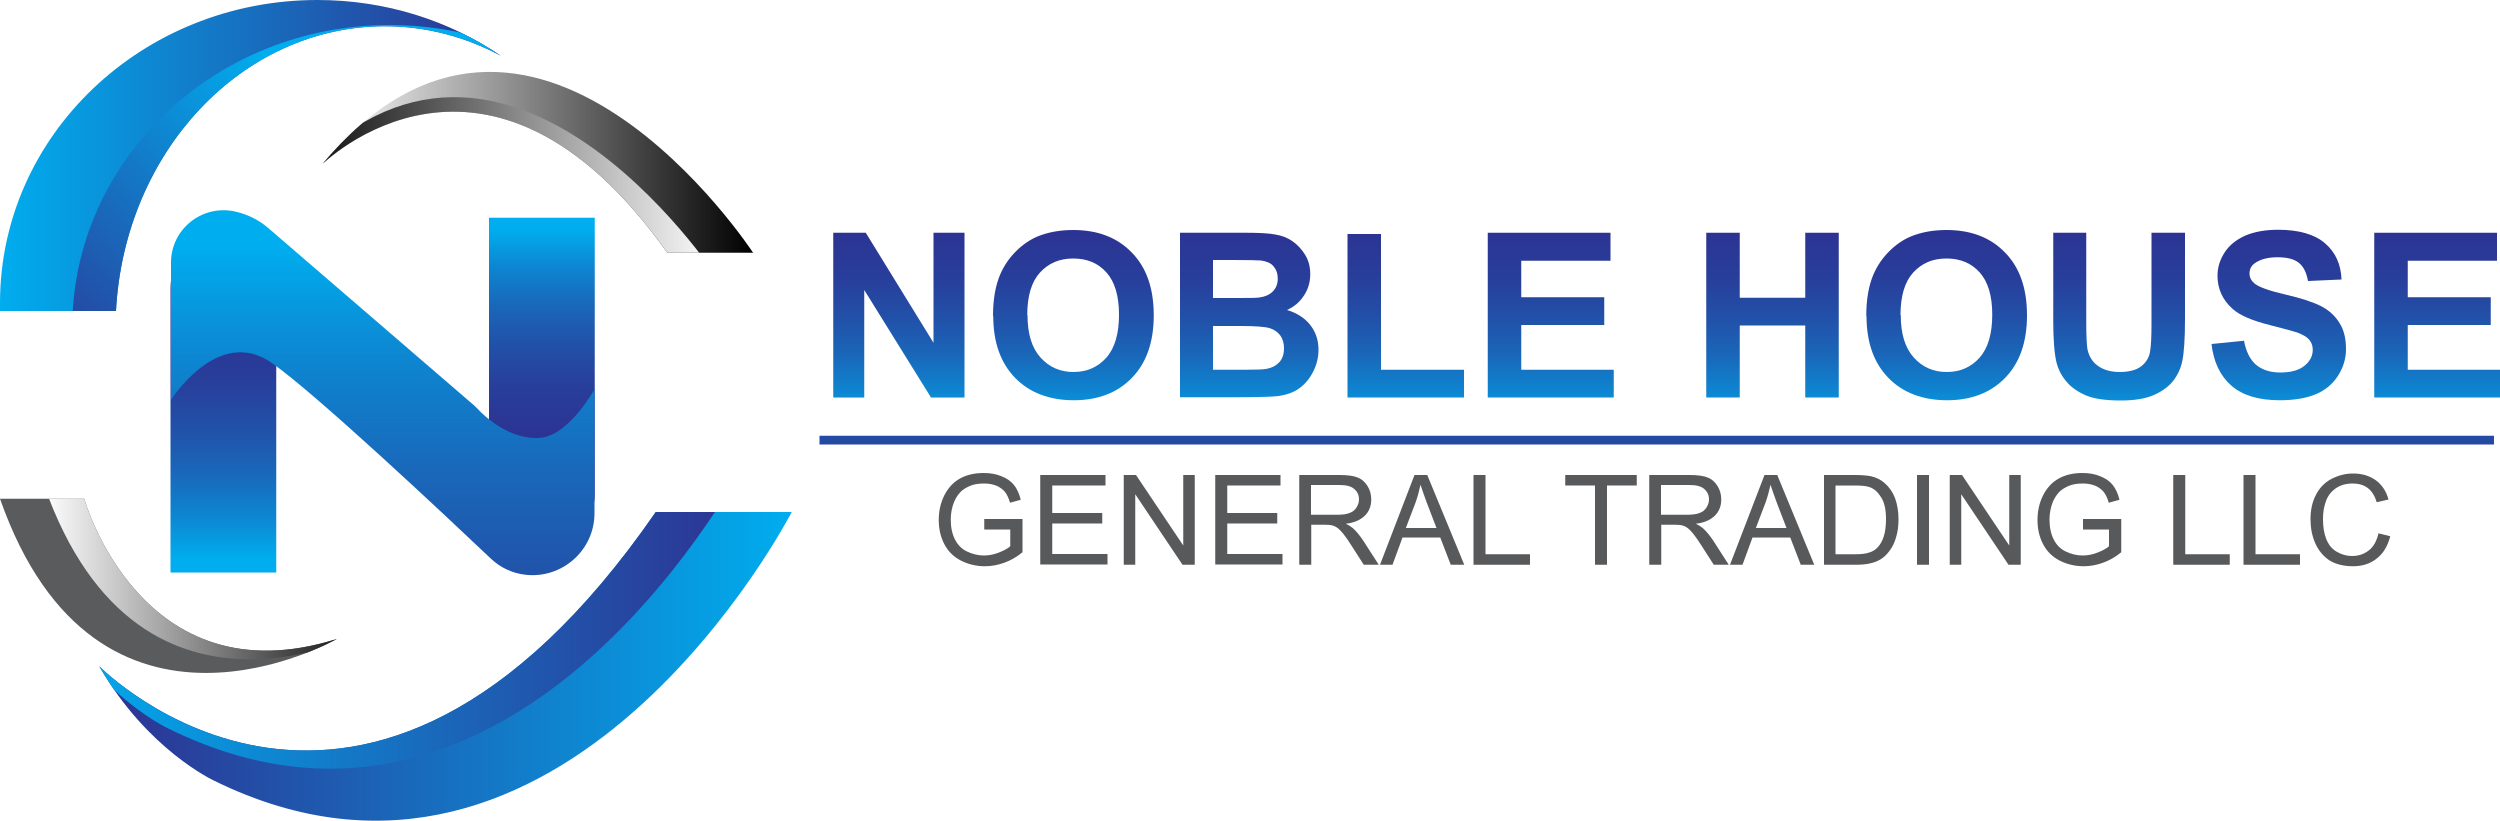
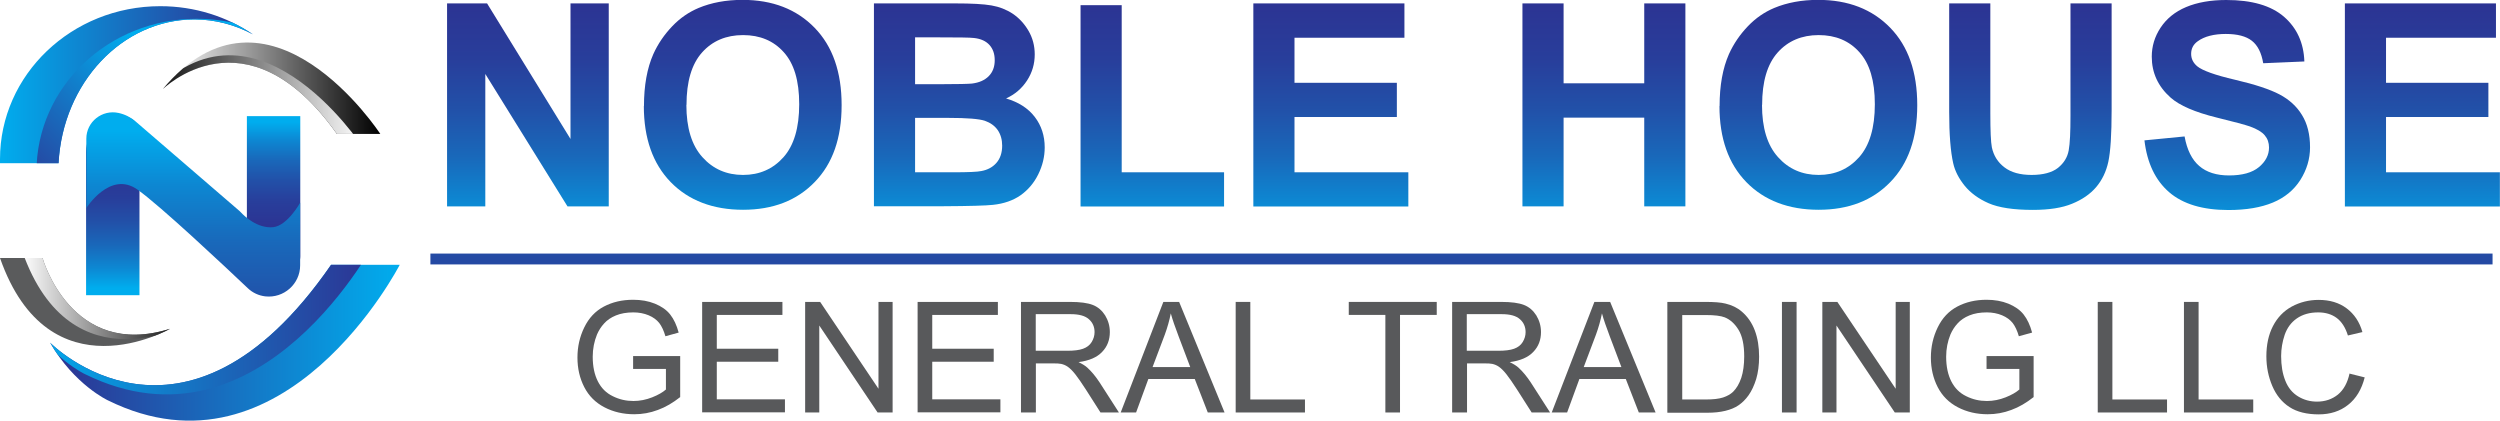
- <svg xmlns="http://www.w3.org/2000/svg" xmlns:xlink="http://www.w3.org/1999/xlink" id="a" viewBox="0 0 100 32.83">
+ <svg xmlns="http://www.w3.org/2000/svg" xmlns:xlink="http://www.w3.org/1999/xlink" id="a" viewBox="0 0 198.07 33.32">
  <defs>
    <style>.aa{clip-path:url(#i);}.ab{clip-path:url(#k);}.ac{fill:url(#w);}.ad{fill:url(#t);}.ae{clip-path:url(#f);}.af{fill:url(#d);}.ag{fill:url(#l);}.ah{fill:url(#h);}.ai{fill:url(#o);}.aj{fill:url(#j);}.ak{fill:none;}.al{fill:url(#g);}.am{fill:url(#z);}.an{fill:url(#q);}.ao{fill:url(#m);}.ap{fill:url(#e);}.aq{fill:url(#v);}.ar{fill:url(#x);}.as{fill:url(#p);}.at{fill:url(#y);}.au{fill:#58595b;}.av{fill:url(#b);}.aw{fill:url(#r);}.ax{fill:#5a5b5c;}.ay{fill:url(#n);}.az{fill:url(#u);}.ba{clip-path:url(#c);}.bb{fill:url(#s);}</style>
-     <linearGradient id="b" x1="2356.77" y1="6.22" x2="2376.82" y2="6.22" gradientTransform="translate(2376.82) rotate(-180) scale(1 -1)" gradientUnits="userSpaceOnUse">
+     <linearGradient id="b" x1="2356.77" y1="6.71" x2="2376.82" y2="6.71" gradientTransform="translate(2376.82) rotate(-180) scale(1 -1)" gradientUnits="userSpaceOnUse">
      <stop offset="0" stop-color="#2e3191" />
      <stop offset="1" stop-color="#00adee" />
    </linearGradient>
    <clipPath id="c">
-       <path class="av" d="M4.64,12.44H0C0,12.33,0,12.22,0,12.12,0,5.42,5.68,0,12.7,0c2.74,0,5.28.83,7.35,2.24-1.41-.76-2.99-1.19-4.65-1.19-5.73,0-10.42,5.03-10.76,11.38Z" />
+       <path class="av" d="M4.64,12.93H0C0,12.82,0,12.71,0,12.61,0,5.92,5.68.49,12.7.49c2.74,0,5.28.83,7.35,2.24-1.41-.76-2.99-1.19-4.65-1.19-5.73,0-10.42,5.03-10.76,11.38Z" />
    </clipPath>
-     <linearGradient id="d" x1="2374.42" y1="16.67" x2="2363.21" y2="5.09" xlink:href="#b" />
-     <linearGradient id="e" x1="2346.69" y1="6.5" x2="2363.95" y2="6.5" gradientTransform="translate(2376.82) rotate(-180) scale(1 -1)" gradientUnits="userSpaceOnUse">
+     <linearGradient id="d" x1="2374.42" y1="17.16" x2="2363.21" y2="5.58" xlink:href="#b" />
+     <linearGradient id="e" x1="2346.69" y1="6.99" x2="2363.95" y2="6.99" gradientTransform="translate(2376.82) rotate(-180) scale(1 -1)" gradientUnits="userSpaceOnUse">
      <stop offset="0" stop-color="#000" />
      <stop offset="1" stop-color="#fff" />
    </linearGradient>
    <clipPath id="f">
-       <path class="ap" d="M30.13,10.12S21.25-3.49,12.86,6.6c0,0,6.62-6.64,13.83,3.51h3.44Z" />
+       <path class="ap" d="M30.13,10.61S21.25-3,12.86,7.1c0,0,6.62-6.64,13.83,3.51h3.44Z" />
    </clipPath>
-     <linearGradient id="g" x1="2348.11" y1="7.51" x2="2365.38" y2="7.51" gradientTransform="translate(2376.82) rotate(-180) scale(1 -1)" gradientUnits="userSpaceOnUse">
+     <linearGradient id="g" x1="2348.11" y1="8" x2="2365.38" y2="8" gradientTransform="translate(2376.82) rotate(-180) scale(1 -1)" gradientUnits="userSpaceOnUse">
      <stop offset="0" stop-color="#fff" />
      <stop offset="1" stop-color="#000" />
    </linearGradient>
-     <linearGradient id="h" x1="3.97" y1="26.66" x2="31.67" y2="26.66" gradientTransform="matrix(1,0,0,1,0,0)" xlink:href="#b" />
+     <linearGradient id="h" x1="3.97" y1="27.15" x2="31.67" y2="27.15" gradientTransform="matrix(1,0,0,1,0,0)" xlink:href="#b" />
    <clipPath id="i">
-       <path class="ak" d="M26.23,20.48h5.44s-9.09,17.66-23.12,10.74c0,0-2.66-1.23-4.58-4.57,0,0,10.57,10.76,22.26-6.17Z" />
+       <path class="ak" d="M26.23,20.98h5.44s-9.09,17.66-23.12,10.74c0,0-2.66-1.23-4.58-4.57,0,0,10.57,10.76,22.26-6.17Z" />
    </clipPath>
-     <linearGradient id="j" x1="2.16" y1="24.58" x2="29.86" y2="24.58" gradientUnits="userSpaceOnUse">
+     <linearGradient id="j" x1="2.16" y1="25.07" x2="29.86" y2="25.07" gradientUnits="userSpaceOnUse">
      <stop offset="0" stop-color="#00adee" />
      <stop offset="1" stop-color="#2e3191" />
    </linearGradient>
    <clipPath id="k">
-       <path class="ax" d="M0,19.95h3.37s2.26,8.07,10.1,5.61C13.47,25.56,3.89,31.05,0,19.95Z" />
+       <path class="ax" d="M0,20.44h3.37s2.26,8.07,10.1,5.61C13.47,26.05,3.89,31.55,0,20.44Z" />
    </clipPath>
-     <linearGradient id="l" x1="1.76" y1="22.89" x2="15.23" y2="22.89" gradientTransform="matrix(1,0,0,1,0,0)" xlink:href="#g" />
-     <linearGradient id="m" x1="8.95" y1="22.35" x2="8.95" y2="10.62" gradientUnits="userSpaceOnUse">
+     <linearGradient id="l" x1="1.76" y1="23.38" x2="15.23" y2="23.38" gradientTransform="matrix(1,0,0,1,0,0)" xlink:href="#g" />
+     <linearGradient id="m" x1="8.95" y1="22.84" x2="8.95" y2="11.11" gradientUnits="userSpaceOnUse">
      <stop offset="0" stop-color="#00adee" />
      <stop offset=".14" stop-color="#0d87d2" />
      <stop offset=".29" stop-color="#1968ba" />
      <stop offset=".45" stop-color="#2250a8" />
      <stop offset=".61" stop-color="#283e9b" />
      <stop offset=".79" stop-color="#2c3493" />
      <stop offset="1" stop-color="#2e3191" />
    </linearGradient>
-     <linearGradient id="n" x1="2505.27" y1="-75.94" x2="2505.27" y2="-86.25" gradientTransform="translate(-2483.61 96.65)" xlink:href="#m" />
-     <linearGradient id="o" x1="15.3" y1="9.88" x2="15.3" y2="40.57" xlink:href="#m" />
-     <linearGradient id="p" x1="35.95" y1="17.13" x2="35.95" y2="7.26" xlink:href="#m" />
-     <linearGradient id="q" x1="42.93" y1="17.13" x2="42.93" y2="7.26" xlink:href="#m" />
-     <linearGradient id="r" x1="49.96" y1="17.13" x2="49.96" y2="7.26" xlink:href="#m" />
-     <linearGradient id="s" x1="56.23" y1="17.13" x2="56.23" y2="7.26" xlink:href="#m" />
-     <linearGradient id="t" x1="62.03" y1="17.13" x2="62.03" y2="7.26" xlink:href="#m" />
-     <linearGradient id="u" x1="70.9" y1="17.13" x2="70.9" y2="7.26" xlink:href="#m" />
-     <linearGradient id="v" x1="77.87" y1="17.13" x2="77.87" y2="7.26" xlink:href="#m" />
-     <linearGradient id="w" x1="84.75" y1="17.13" x2="84.75" y2="7.26" xlink:href="#m" />
-     <linearGradient id="x" x1="91.15" y1="17.13" x2="91.15" y2="7.26" xlink:href="#m" />
-     <linearGradient id="y" x1="97.48" y1="17.13" x2="97.48" y2="7.26" xlink:href="#m" />
-     <linearGradient id="z" x1="66.27" y1="10.53" x2="66.27" y2="24.54" xlink:href="#m" />
+     <linearGradient id="n" x1="2505.27" y1="-75.45" x2="2505.27" y2="-85.76" gradientTransform="translate(-2483.61 96.65)" xlink:href="#m" />
+     <linearGradient id="o" x1="15.3" y1="10.37" x2="15.3" y2="41.06" xlink:href="#m" />
+     <linearGradient id="p" x1="41.83" y1="19.35" x2="41.83" y2="-4.72" xlink:href="#m" />
+     <linearGradient id="q" x1="58.85" y1="19.35" x2="58.85" y2="-4.72" xlink:href="#m" />
+     <linearGradient id="r" x1="76" y1="19.35" x2="76" y2="-4.72" xlink:href="#m" />
+     <linearGradient id="s" x1="91.29" y1="19.35" x2="91.29" y2="-4.72" xlink:href="#m" />
+     <linearGradient id="t" x1="105.44" y1="19.35" x2="105.44" y2="-4.72" xlink:href="#m" />
+     <linearGradient id="u" x1="127.08" y1="19.35" x2="127.08" y2="-4.72" xlink:href="#m" />
+     <linearGradient id="v" x1="144.07" y1="19.35" x2="144.07" y2="-4.72" xlink:href="#m" />
+     <linearGradient id="w" x1="160.86" y1="19.35" x2="160.86" y2="-4.72" xlink:href="#m" />
+     <linearGradient id="x" x1="176.48" y1="19.35" x2="176.48" y2="-4.72" xlink:href="#m" />
+     <linearGradient id="y" x1="191.92" y1="19.35" x2="191.92" y2="-4.72" xlink:href="#m" />
+     <linearGradient id="z" x1="115.79" y1="3.25" x2="115.79" y2="37.43" xlink:href="#m" />
  </defs>
-   <path class="av" d="M4.64,12.44H0C0,12.33,0,12.22,0,12.12,0,5.42,5.68,0,12.7,0c2.74,0,5.28.83,7.35,2.24-1.41-.76-2.99-1.19-4.65-1.19-5.73,0-10.42,5.03-10.76,11.38Z" />
+   <path class="av" d="M4.64,12.93H0C0,12.82,0,12.71,0,12.61,0,5.92,5.68.49,12.7.49c2.74,0,5.28.83,7.35,2.24-1.41-.76-2.99-1.19-4.65-1.19-5.73,0-10.42,5.03-10.76,11.38Z" />
  <g class="ba">
-     <path class="af" d="M7.52,13.44H2.89c0-.11,0-.21,0-.32,0-6.69,5.68-12.12,12.7-12.12,2.74,0,5.28.83,7.35,2.24-1.41-.76-2.99-1.19-4.65-1.19-5.73,0-10.42,5.03-10.76,11.38Z" />
+     <path class="af" d="M7.52,13.93H2.89c0-.11,0-.21,0-.32,0-6.69,5.68-12.12,12.7-12.12,2.74,0,5.28.83,7.35,2.24-1.41-.76-2.99-1.19-4.65-1.19-5.73,0-10.42,5.03-10.76,11.38Z" />
  </g>
-   <path class="ap" d="M30.13,10.12S21.25-3.49,12.86,6.6c0,0,6.62-6.64,13.83,3.51h3.44Z" />
+   <path class="ap" d="M30.13,10.61S21.25-3,12.86,7.1c0,0,6.62-6.64,13.83,3.51h3.44Z" />
  <g class="ae">
-     <path class="al" d="M28.71,11.13S19.83-2.48,11.44,7.61c0,0,6.62-6.64,13.83,3.51h3.44Z" />
+     <path class="al" d="M28.71,11.62S19.83-1.99,11.44,8.11c0,0,6.62-6.64,13.83,3.51h3.44Z" />
  </g>
-   <path class="ah" d="M26.23,20.48h5.44s-9.09,17.66-23.12,10.74c0,0-2.66-1.23-4.58-4.57,0,0,10.57,10.76,22.26-6.17Z" />
+   <path class="ah" d="M26.23,20.98h5.44s-9.09,17.66-23.12,10.74c0,0-2.66-1.23-4.58-4.57,0,0,10.57,10.76,22.26-6.17Z" />
  <g class="aa">
-     <path class="aj" d="M24.41,18.4h5.44s-9.09,17.66-23.12,10.74c0,0-2.66-1.23-4.58-4.57,0,0,10.57,10.76,22.26-6.17Z" />
+     <path class="aj" d="M24.41,18.9h5.44s-9.09,17.66-23.12,10.74c0,0-2.66-1.23-4.58-4.57,0,0,10.57,10.76,22.26-6.17Z" />
  </g>
-   <path class="ax" d="M0,19.95h3.37s2.26,8.07,10.1,5.61C13.47,25.56,3.89,31.05,0,19.95Z" />
+   <path class="ax" d="M0,20.44h3.37s2.26,8.07,10.1,5.61C13.47,26.05,3.89,31.55,0,20.44Z" />
  <g class="ab">
-     <path class="ag" d="M1.76,19.4h3.37s2.26,8.07,10.1,5.61c0,0-9.58,5.5-13.47-5.61Z" />
+     <path class="ag" d="M1.76,19.9h3.37s2.26,8.07,10.1,5.61c0,0-9.58,5.5-13.47-5.61Z" />
  </g>
-   <path class="ao" d="M9.68,8.71h0c.76,0,1.37.62,1.37,1.37v12.82h-4.23v-11.34c0-1.57,1.28-2.85,2.85-2.85Z" />
-   <path class="ay" d="M20.92,8.71h1.48c.76,0,1.37.62,1.37,1.37v11.11h-4.23v-11.11c0-.76.62-1.37,1.37-1.37Z" transform="translate(43.33 29.9) rotate(180)" />
-   <path class="ai" d="M6.83,16.01s1.89-3.02,4.06-1.48c1.8,1.27,7.01,6.17,8.75,7.82.38.36.86.58,1.37.64h0c1.47.17,2.77-.98,2.77-2.46v-.24s0-4.72,0-4.72c0,0-1,1.82-2.14,1.94-1.24.12-2.28-.88-2.52-1.14-.05-.05-.09-.09-.14-.14l-8.24-7.1c-.38-.33-.84-.56-1.34-.67h0c-1.31-.29-2.56.7-2.56,2.04v5.53Z" />
-   <path class="as" d="M33.33,15.9v-6.59h1.3l2.71,4.4v-4.4h1.24v6.59h-1.34l-2.67-4.3v4.3h-1.24Z" />
-   <path class="an" d="M39.72,12.64c0-.67.1-1.24.3-1.69.15-.34.36-.64.62-.9s.55-.46.86-.59c.41-.17.89-.26,1.43-.26.98,0,1.76.3,2.34.9.59.6.88,1.44.88,2.51s-.29,1.9-.87,2.5c-.58.6-1.36.9-2.33.9s-1.77-.3-2.35-.9c-.58-.6-.87-1.42-.87-2.47ZM41.1,12.6c0,.75.17,1.31.52,1.7.35.39.79.58,1.32.58s.97-.19,1.31-.57c.34-.38.51-.96.51-1.72s-.17-1.32-.5-1.69c-.33-.37-.77-.56-1.33-.56s-.99.19-1.33.56-.51.94-.51,1.7Z" />
-   <path class="aw" d="M47.19,9.31h2.65c.52,0,.91.02,1.17.07.26.04.49.13.69.27.2.14.37.32.51.55s.2.49.2.77c0,.31-.08.59-.25.85-.17.26-.39.45-.68.58.4.12.71.32.93.6.22.28.33.61.33.99,0,.3-.07.59-.21.87-.14.28-.33.51-.57.68-.24.17-.54.27-.9.31-.22.02-.76.04-1.61.04h-2.25v-6.59ZM48.52,10.4v1.52h.88c.52,0,.84,0,.97-.02.23-.03.41-.11.54-.24.13-.13.2-.3.2-.51s-.06-.37-.17-.5c-.11-.13-.28-.2-.5-.23-.13-.01-.51-.02-1.14-.02h-.77ZM48.52,13.03v1.76h1.24c.48,0,.79-.01.92-.04.2-.04.36-.12.49-.26s.19-.33.19-.56c0-.2-.05-.37-.14-.5-.1-.14-.24-.24-.42-.3-.18-.06-.58-.09-1.19-.09h-1.08Z" />
-   <path class="bb" d="M53.9,15.9v-6.54h1.34v5.43h3.32v1.11h-4.66Z" />
-   <path class="ad" d="M59.51,15.9v-6.59h4.91v1.12h-3.57v1.46h3.32v1.11h-3.32v1.79h3.7v1.11h-5.03Z" />
-   <path class="az" d="M68.25,15.9v-6.59h1.34v2.6h2.62v-2.6h1.34v6.59h-1.34v-2.88h-2.62v2.88h-1.34Z" />
-   <path class="aq" d="M74.65,12.64c0-.67.1-1.24.3-1.69.15-.34.36-.64.62-.9s.55-.46.86-.59c.41-.17.89-.26,1.43-.26.98,0,1.76.3,2.34.9.59.6.88,1.44.88,2.51s-.29,1.9-.87,2.5c-.58.6-1.36.9-2.33.9s-1.77-.3-2.35-.9c-.58-.6-.87-1.42-.87-2.47ZM76.03,12.6c0,.75.17,1.31.52,1.7.35.39.79.58,1.32.58s.97-.19,1.31-.57c.34-.38.51-.96.51-1.72s-.17-1.32-.5-1.69c-.33-.37-.77-.56-1.33-.56s-.99.19-1.33.56-.51.94-.51,1.7Z" />
-   <path class="ac" d="M82.11,9.31h1.34v3.57c0,.57.02.93.05,1.1.06.27.19.49.41.65.22.16.51.25.88.25s.67-.08.86-.23c.19-.15.31-.34.35-.57.04-.22.06-.6.06-1.12v-3.65h1.34v3.46c0,.79-.04,1.35-.11,1.68s-.21.6-.4.83c-.19.22-.45.4-.78.54-.32.13-.75.2-1.27.2-.63,0-1.11-.07-1.44-.22-.33-.15-.58-.33-.77-.57-.19-.23-.31-.48-.37-.73-.09-.38-.13-.94-.13-1.67v-3.52Z" />
-   <path class="ar" d="M88.46,13.76l1.3-.13c.08.43.24.75.48.96.24.2.56.31.97.31.43,0,.75-.09.97-.27.22-.18.33-.39.33-.64,0-.16-.05-.29-.14-.4-.09-.11-.25-.2-.48-.29-.16-.05-.51-.15-1.07-.29-.72-.18-1.22-.39-1.51-.65-.41-.36-.61-.81-.61-1.33,0-.34.1-.65.29-.94s.47-.51.83-.67c.36-.15.79-.23,1.3-.23.83,0,1.46.18,1.88.54.42.36.64.85.66,1.45l-1.34.06c-.06-.34-.18-.58-.37-.73-.19-.15-.47-.22-.85-.22s-.69.08-.91.24c-.14.1-.21.24-.21.41,0,.16.07.29.2.4.17.14.58.29,1.23.44.65.15,1.13.31,1.44.47.31.16.56.39.73.67.18.28.26.63.26,1.05,0,.38-.11.73-.32,1.06-.21.33-.51.58-.89.74s-.87.24-1.44.24c-.84,0-1.48-.19-1.93-.58s-.72-.95-.8-1.68Z" />
-   <path class="at" d="M94.97,15.9v-6.59h4.91v1.12h-3.57v1.46h3.32v1.11h-3.32v1.79h3.7v1.11h-5.03Z" />
-   <path class="au" d="M39.37,21.18v-.42h1.53s0,1.33,0,1.33c-.23.19-.48.33-.73.42-.25.09-.51.14-.77.14-.35,0-.68-.08-.97-.23-.29-.15-.51-.37-.66-.66-.15-.29-.22-.61-.22-.96s.07-.68.22-.98c.15-.3.36-.53.63-.68s.59-.22.95-.22c.26,0,.5.04.71.13.21.08.38.2.5.35s.21.35.27.59l-.43.12c-.05-.18-.12-.33-.2-.43-.08-.1-.2-.19-.34-.25-.15-.06-.31-.09-.5-.09-.22,0-.41.03-.57.1-.16.07-.29.15-.39.26-.1.11-.17.23-.23.36-.09.22-.14.46-.14.72,0,.32.06.59.17.8.11.22.27.38.48.48.21.1.44.16.67.16.21,0,.41-.04.61-.12s.35-.16.45-.25v-.67h-1.06Z" />
-   <path class="au" d="M41.61,22.59v-3.59h2.61v.42h-2.13v1.1h2v.42h-2v1.22h2.21v.42h-2.69Z" />
-   <path class="au" d="M44.95,22.59v-3.59h.49l1.89,2.82v-2.82h.46v3.59h-.49l-1.89-2.82v2.82h-.46Z" />
-   <path class="au" d="M48.61,22.59v-3.59h2.61v.42h-2.13v1.1h2v.42h-2v1.22h2.21v.42h-2.69Z" />
-   <path class="au" d="M51.97,22.59v-3.59h1.6c.32,0,.57.03.73.1.17.06.3.18.4.34.1.16.15.34.15.54,0,.25-.08.47-.25.64-.17.17-.42.29-.77.33.13.06.22.12.29.18.14.13.27.29.4.48l.63.98h-.6l-.48-.75c-.14-.22-.25-.38-.34-.49-.09-.11-.17-.19-.24-.24s-.14-.08-.22-.1c-.05-.01-.14-.02-.27-.02h-.55v1.6h-.48ZM52.44,20.59h1.03c.22,0,.39-.02.51-.07.12-.04.22-.12.28-.22s.1-.21.1-.32c0-.17-.06-.31-.19-.42-.12-.11-.32-.16-.59-.16h-1.14v1.19Z" />
-   <path class="au" d="M55.2,22.59l1.38-3.59h.51l1.48,3.59h-.54l-.42-1.09h-1.51l-.4,1.09h-.51ZM56.24,21.12h1.22l-.38-.99c-.11-.3-.2-.55-.26-.74-.05.23-.11.46-.19.69l-.4,1.05Z" />
-   <path class="au" d="M58.94,22.59v-3.59h.48v3.17h1.78v.42h-2.25Z" />
-   <path class="au" d="M63.8,22.59v-3.17h-1.19v-.42h2.86v.42h-1.19v3.17h-.48Z" />
-   <path class="au" d="M65.97,22.59v-3.59h1.6c.32,0,.57.03.73.1.17.06.3.18.4.34.1.16.15.34.15.54,0,.25-.08.47-.25.64-.17.17-.42.29-.77.33.13.06.22.12.29.18.14.13.27.29.4.48l.63.98h-.6l-.48-.75c-.14-.22-.25-.38-.34-.49-.09-.11-.17-.19-.24-.24s-.14-.08-.22-.1c-.05-.01-.14-.02-.27-.02h-.55v1.6h-.48ZM66.44,20.59h1.03c.22,0,.39-.02.51-.07.12-.04.22-.12.28-.22s.1-.21.1-.32c0-.17-.06-.31-.19-.42-.12-.11-.32-.16-.59-.16h-1.14v1.19Z" />
-   <path class="au" d="M69.2,22.59l1.38-3.59h.51l1.48,3.59h-.54l-.42-1.09h-1.51l-.4,1.09h-.51ZM70.24,21.12h1.22l-.38-.99c-.11-.3-.2-.55-.26-.74-.05.23-.11.46-.19.69l-.4,1.05Z" />
-   <path class="au" d="M72.96,22.59v-3.59h1.24c.28,0,.49.02.64.05.21.05.38.13.53.26.19.16.33.36.43.61.09.25.14.53.14.85,0,.27-.03.51-.1.73-.06.21-.15.39-.25.52-.1.14-.21.25-.33.33s-.26.14-.43.18c-.17.04-.36.06-.58.06h-1.3ZM73.44,22.17h.77c.24,0,.42-.02.56-.07.14-.04.24-.11.32-.19.11-.11.2-.26.26-.45.06-.19.09-.42.09-.69,0-.38-.06-.66-.19-.87s-.27-.34-.45-.41c-.13-.05-.33-.07-.62-.07h-.76v2.74Z" />
-   <path class="au" d="M76.68,22.59v-3.59h.48v3.59h-.48Z" />
-   <path class="au" d="M77.99,22.59v-3.59h.49l1.89,2.82v-2.82h.46v3.59h-.49l-1.89-2.82v2.82h-.46Z" />
-   <path class="au" d="M83.32,21.18v-.42h1.53s0,1.33,0,1.33c-.23.19-.48.33-.73.42-.25.09-.51.14-.77.14-.35,0-.68-.08-.97-.23-.29-.15-.51-.37-.66-.66-.15-.29-.22-.61-.22-.96s.07-.68.22-.98c.15-.3.36-.53.63-.68s.59-.22.95-.22c.26,0,.5.04.71.13.21.08.38.2.5.35s.21.35.27.59l-.43.12c-.05-.18-.12-.33-.2-.43-.08-.1-.2-.19-.34-.25-.15-.06-.31-.09-.5-.09-.22,0-.41.03-.57.1-.16.07-.29.15-.39.26-.1.11-.17.23-.23.36-.09.22-.14.46-.14.72,0,.32.06.59.17.8.11.22.27.38.48.48.21.1.44.16.67.16.21,0,.41-.04.61-.12s.35-.16.45-.25v-.67h-1.06Z" />
-   <path class="au" d="M86.93,22.59v-3.59h.48v3.17h1.78v.42h-2.25Z" />
-   <path class="au" d="M89.74,22.59v-3.59h.48v3.17h1.78v.42h-2.25Z" />
-   <path class="au" d="M95.13,21.33l.48.12c-.1.39-.28.69-.54.89-.26.21-.58.31-.95.31s-.7-.08-.95-.24c-.24-.16-.43-.39-.56-.68-.13-.3-.19-.62-.19-.96,0-.37.07-.7.22-.98.14-.28.35-.49.61-.63.27-.14.56-.22.87-.22.36,0,.66.09.91.27.25.18.42.44.51.77l-.47.11c-.08-.26-.2-.45-.36-.57-.16-.12-.36-.18-.6-.18-.28,0-.51.07-.69.2s-.32.31-.39.53c-.08.22-.11.45-.11.69,0,.31.04.57.13.8.09.23.23.4.42.51.19.11.39.17.61.17.27,0,.49-.08.68-.23.19-.15.31-.38.38-.68Z" />
-   <rect class="am" x="32.78" y="17.43" width="66.98" height=".35" />
+   <path class="ao" d="M9.68,9.2h0c.76,0,1.37.62,1.37,1.37v12.82h-4.23v-11.34c0-1.57,1.28-2.85,2.85-2.85Z" />
+   <path class="ay" d="M20.92,9.2h1.48c.76,0,1.37.62,1.37,1.37v11.11h-4.23v-11.11c0-.76.62-1.37,1.37-1.37Z" transform="translate(43.33 30.88) rotate(180)" />
+   <path class="ai" d="M6.83,16.5s1.89-3.02,4.06-1.48c1.8,1.27,7.01,6.17,8.75,7.82.38.36.86.58,1.37.64h0c1.47.17,2.77-.98,2.77-2.46v-.24s0-4.72,0-4.72c0,0-1,1.82-2.14,1.94-1.24.12-2.28-.88-2.52-1.14-.05-.05-.09-.09-.14-.14l-8.24-7.1c-.38-.33-.84-.56-1.34-.67h0c-1.31-.29-2.56.7-2.56,2.04v5.53Z" />
+   <path class="as" d="M35.42,16.36V.27h3.17l6.61,10.74V.27h3.03v16.08h-3.27l-6.51-10.49v10.49h-3.03Z" />
+   <path class="an" d="M51.02,8.41c0-1.64.25-3.01.74-4.12.37-.82.87-1.55,1.5-2.21s1.33-1.13,2.09-1.45c1.01-.42,2.17-.64,3.48-.64,2.38,0,4.28.74,5.71,2.21,1.43,1.47,2.14,3.51,2.14,6.13s-.71,4.63-2.13,6.09c-1.42,1.47-3.31,2.2-5.68,2.2s-4.31-.73-5.73-2.19c-1.42-1.46-2.13-3.47-2.13-6.03ZM54.38,8.31c0,1.82.42,3.2,1.27,4.14.84.94,1.92,1.41,3.22,1.41s2.37-.47,3.2-1.4c.83-.93,1.25-2.33,1.25-4.2s-.41-3.22-1.22-4.12c-.81-.91-1.89-1.36-3.23-1.36s-2.43.46-3.25,1.38-1.23,2.3-1.23,4.15Z" />
+   <path class="aw" d="M69.24.27h6.45c1.28,0,2.23.05,2.86.16.63.11,1.19.33,1.69.66.5.34.91.78,1.24,1.34s.5,1.19.5,1.88c0,.75-.2,1.44-.61,2.07-.41.63-.96,1.1-1.66,1.42.98.29,1.74.77,2.27,1.46.53.69.79,1.5.79,2.42,0,.73-.17,1.44-.51,2.13-.34.69-.81,1.24-1.4,1.66-.59.41-1.32.67-2.19.76-.54.06-1.85.1-3.93.11h-5.5V.27ZM72.5,2.95v3.72h2.14c1.27,0,2.06-.02,2.37-.05.56-.07,1-.26,1.32-.58.32-.32.48-.74.48-1.26s-.14-.9-.41-1.21c-.28-.31-.68-.5-1.23-.56-.32-.04-1.25-.05-2.79-.05h-1.87ZM72.5,9.35v4.3h3.02c1.17,0,1.92-.03,2.24-.1.48-.09.88-.3,1.18-.64s.46-.8.46-1.37c0-.48-.12-.89-.35-1.23-.24-.34-.57-.58-1.02-.74-.44-.15-1.41-.23-2.89-.23h-2.63Z" />
+   <path class="bb" d="M85.61,16.36V.41h3.26v13.24h8.11v2.71h-11.37Z" />
+   <path class="ad" d="M99.3,16.36V.27h11.97v2.72h-8.71v3.57h8.11v2.71h-8.11v4.38h9.02v2.71h-12.28Z" />
+   <path class="az" d="M120.62,16.36V.27h3.26v6.33h6.39V.27h3.26v16.08h-3.26v-7.03h-6.39v7.03h-3.26Z" />
+   <path class="aq" d="M136.24,8.41c0-1.64.25-3.01.74-4.12.37-.82.87-1.55,1.5-2.21s1.33-1.13,2.09-1.45c1.01-.42,2.17-.64,3.48-.64,2.38,0,4.28.74,5.71,2.21,1.43,1.47,2.14,3.51,2.14,6.13s-.71,4.63-2.13,6.09c-1.42,1.47-3.31,2.2-5.68,2.2s-4.31-.73-5.73-2.19c-1.42-1.46-2.13-3.47-2.13-6.03ZM139.6,8.31c0,1.82.42,3.2,1.27,4.14.84.94,1.92,1.41,3.22,1.41s2.37-.47,3.2-1.4c.83-.93,1.25-2.33,1.25-4.2s-.41-3.22-1.22-4.12c-.81-.91-1.89-1.36-3.23-1.36s-2.43.46-3.25,1.38-1.23,2.3-1.23,4.15Z" />
+   <path class="ac" d="M154.43.27h3.26v8.71c0,1.38.04,2.28.12,2.69.14.66.47,1.19,1,1.59.52.4,1.24.6,2.15.6s1.62-.19,2.09-.56c.47-.38.75-.84.85-1.39.1-.55.14-1.46.14-2.73V.27h3.26v8.45c0,1.93-.09,3.3-.26,4.09s-.5,1.47-.97,2.02c-.47.55-1.11.99-1.9,1.31-.79.33-1.83.49-3.11.49-1.54,0-2.71-.18-3.51-.53-.8-.35-1.43-.82-1.89-1.38-.46-.57-.77-1.16-.91-1.78-.21-.92-.32-2.28-.32-4.08V.27Z" />
+   <path class="ar" d="M169.91,11.12l3.17-.31c.19,1.06.58,1.84,1.16,2.34.58.5,1.37.75,2.36.75,1.05,0,1.84-.22,2.37-.66.53-.44.8-.96.8-1.55,0-.38-.11-.7-.34-.97-.22-.27-.62-.5-1.17-.7-.38-.13-1.25-.37-2.61-.7-1.75-.43-2.97-.96-3.68-1.59-.99-.88-1.49-1.96-1.49-3.24,0-.82.23-1.59.7-2.3s1.14-1.26,2.02-1.63c.88-.37,1.94-.56,3.18-.56,2.03,0,3.55.44,4.58,1.33,1.02.89,1.56,2.07,1.61,3.54l-3.26.14c-.14-.83-.44-1.42-.9-1.78-.46-.36-1.15-.54-2.07-.54s-1.69.19-2.22.58c-.35.25-.52.58-.52,1,0,.38.16.71.48.98.41.34,1.41.7,3,1.07,1.59.37,2.76.76,3.52,1.16.76.4,1.36.94,1.78,1.63.43.69.64,1.55.64,2.56,0,.92-.26,1.78-.77,2.59-.51.8-1.24,1.4-2.18,1.79s-2.11.59-3.51.59c-2.04,0-3.61-.47-4.7-1.41-1.09-.94-1.75-2.31-1.96-4.11Z" />
+   <path class="at" d="M185.78,16.36V.27h11.97v2.72h-8.71v3.57h8.11v2.71h-8.11v4.38h9.02v2.71h-12.28Z" />
+   <path class="au" d="M50.16,29.24v-1.03h3.73s0,3.25,0,3.25c-.57.45-1.16.8-1.77,1.02-.61.23-1.23.34-1.87.34-.86,0-1.65-.18-2.36-.55-.71-.37-1.24-.9-1.6-1.6-.36-.7-.54-1.48-.54-2.34s.18-1.65.54-2.39c.36-.74.87-1.29,1.55-1.65s1.45-.54,2.32-.54c.64,0,1.21.1,1.73.31.51.21.92.49,1.21.86s.51.84.67,1.43l-1.05.29c-.13-.45-.3-.8-.49-1.05-.2-.25-.48-.46-.84-.61-.36-.15-.77-.23-1.21-.23-.53,0-.99.08-1.38.24-.39.16-.7.37-.94.64-.24.26-.42.55-.56.87-.22.54-.34,1.13-.34,1.76,0,.78.14,1.43.41,1.96.27.53.66.92,1.18,1.17.52.26,1.06.38,1.64.38.5,0,1-.1,1.48-.29s.84-.4,1.09-.62v-1.63h-2.59Z" />
+   <path class="au" d="M55.63,32.68v-8.76h6.36v1.03h-5.2v2.68h4.87v1.03h-4.87v2.98h5.4v1.03h-6.57Z" />
+   <path class="au" d="M63.79,32.68v-8.76h1.19l4.62,6.88v-6.88h1.12v8.76h-1.19l-4.62-6.89v6.89h-1.12Z" />
+   <path class="au" d="M72.7,32.68v-8.76h6.36v1.03h-5.2v2.68h4.87v1.03h-4.87v2.98h5.4v1.03h-6.57Z" />
+   <path class="au" d="M80.89,32.68v-8.76h3.9c.78,0,1.38.08,1.79.24.41.16.73.44.98.83.24.4.37.84.37,1.32,0,.62-.2,1.15-.61,1.57-.4.43-1.03.7-1.87.81.31.15.54.29.7.44.34.31.66.7.97,1.17l1.53,2.38h-1.46l-1.16-1.82c-.34-.53-.62-.93-.84-1.21-.22-.28-.42-.47-.59-.59s-.35-.19-.53-.23c-.13-.03-.35-.04-.65-.04h-1.35v3.89h-1.16ZM82.06,27.79h2.5c.53,0,.95-.05,1.25-.16.3-.11.53-.28.68-.53s.23-.5.23-.79c0-.41-.15-.76-.45-1.02-.3-.27-.78-.4-1.43-.4h-2.78v2.9Z" />
+   <path class="au" d="M88.79,32.68l3.38-8.76h1.25l3.6,8.76h-1.33l-1.03-2.65h-3.68l-.97,2.65h-1.24ZM91.32,29.08h2.98l-.92-2.43c-.28-.74-.49-1.34-.62-1.82-.11.56-.27,1.12-.47,1.67l-.97,2.57Z" />
+   <path class="au" d="M97.9,32.68v-8.76h1.16v7.73h4.33v1.03h-5.5Z" />
+   <path class="au" d="M109.76,32.68v-7.73h-2.9v-1.03h6.97v1.03h-2.91v7.73h-1.16Z" />
+   <path class="au" d="M115.05,32.68v-8.76h3.9c.78,0,1.38.08,1.79.24.41.16.73.44.98.83.24.4.37.84.37,1.32,0,.62-.2,1.15-.61,1.57-.4.43-1.03.7-1.87.81.31.15.54.29.7.44.34.31.66.7.97,1.17l1.53,2.38h-1.46l-1.16-1.82c-.34-.53-.62-.93-.84-1.21-.22-.28-.42-.47-.59-.59s-.35-.19-.53-.23c-.13-.03-.35-.04-.65-.04h-1.35v3.89h-1.16ZM116.21,27.79h2.5c.53,0,.95-.05,1.25-.16.3-.11.53-.28.68-.53s.23-.5.23-.79c0-.41-.15-.76-.45-1.02-.3-.27-.78-.4-1.43-.4h-2.78v2.9Z" />
+   <path class="au" d="M122.94,32.68l3.38-8.76h1.25l3.6,8.76h-1.33l-1.03-2.65h-3.68l-.97,2.65h-1.24ZM125.48,29.08h2.98l-.92-2.43c-.28-.74-.49-1.34-.62-1.82-.11.56-.27,1.12-.47,1.67l-.97,2.57Z" />
+   <path class="au" d="M132.1,32.68v-8.76h3.03c.68,0,1.21.04,1.57.13.5.12.93.32,1.29.63.46.39.81.89,1.04,1.5.23.61.34,1.3.34,2.08,0,.67-.08,1.26-.23,1.77-.16.51-.36.94-.6,1.28-.24.34-.51.6-.8.8s-.64.34-1.05.44c-.41.1-.88.15-1.41.15h-3.17ZM133.27,31.65h1.88c.58,0,1.03-.05,1.37-.16.33-.11.59-.26.79-.45.28-.28.49-.64.65-1.11.15-.46.23-1.03.23-1.69,0-.92-.15-1.62-.45-2.11s-.67-.82-1.1-.99c-.31-.12-.81-.18-1.51-.18h-1.85v6.69Z" />
+   <path class="au" d="M141.18,32.68v-8.76h1.16v8.76h-1.16Z" />
+   <path class="au" d="M144.38,32.68v-8.76h1.19l4.62,6.88v-6.88h1.12v8.76h-1.19l-4.62-6.89v6.89h-1.12Z" />
+   <path class="au" d="M157.39,29.24v-1.03h3.73s0,3.25,0,3.25c-.57.45-1.16.8-1.77,1.02-.61.23-1.23.34-1.87.34-.86,0-1.65-.18-2.36-.55-.71-.37-1.24-.9-1.6-1.6-.36-.7-.54-1.48-.54-2.34s.18-1.65.54-2.39c.36-.74.87-1.29,1.55-1.65s1.45-.54,2.32-.54c.64,0,1.21.1,1.73.31.51.21.92.49,1.21.86s.51.84.67,1.43l-1.05.29c-.13-.45-.3-.8-.49-1.05-.2-.25-.48-.46-.84-.61-.36-.15-.77-.23-1.21-.23-.53,0-.99.08-1.38.24-.39.16-.7.37-.94.64-.24.26-.42.55-.56.87-.22.54-.34,1.13-.34,1.76,0,.78.14,1.43.41,1.96.27.53.66.92,1.18,1.17.52.26,1.06.38,1.64.38.5,0,1-.1,1.48-.29s.84-.4,1.09-.62v-1.63h-2.59Z" />
+   <path class="au" d="M166.2,32.68v-8.76h1.16v7.73h4.33v1.03h-5.5Z" />
+   <path class="au" d="M173.03,32.68v-8.76h1.16v7.73h4.33v1.03h-5.5Z" />
+   <path class="au" d="M186.19,29.61l1.16.29c-.24.95-.68,1.68-1.32,2.18-.63.5-1.41.75-2.33.75s-1.72-.19-2.31-.58c-.59-.38-1.05-.94-1.36-1.67-.31-.73-.47-1.51-.47-2.35,0-.91.17-1.71.52-2.39.35-.68.85-1.2,1.49-1.55.65-.35,1.36-.53,2.13-.53.88,0,1.62.22,2.22.67.6.45,1.02,1.07,1.25,1.88l-1.15.27c-.2-.64-.5-1.1-.89-1.39-.39-.29-.88-.44-1.46-.44-.68,0-1.24.16-1.7.48s-.77.76-.96,1.3c-.18.54-.28,1.11-.28,1.68,0,.75.11,1.4.33,1.95.22.56.56.97,1.02,1.25.46.28.96.41,1.49.41.65,0,1.2-.19,1.66-.56.45-.37.76-.93.92-1.67Z" />
+   <rect class="am" x="34.1" y="20.09" width="163.38" height=".86" />
</svg>
